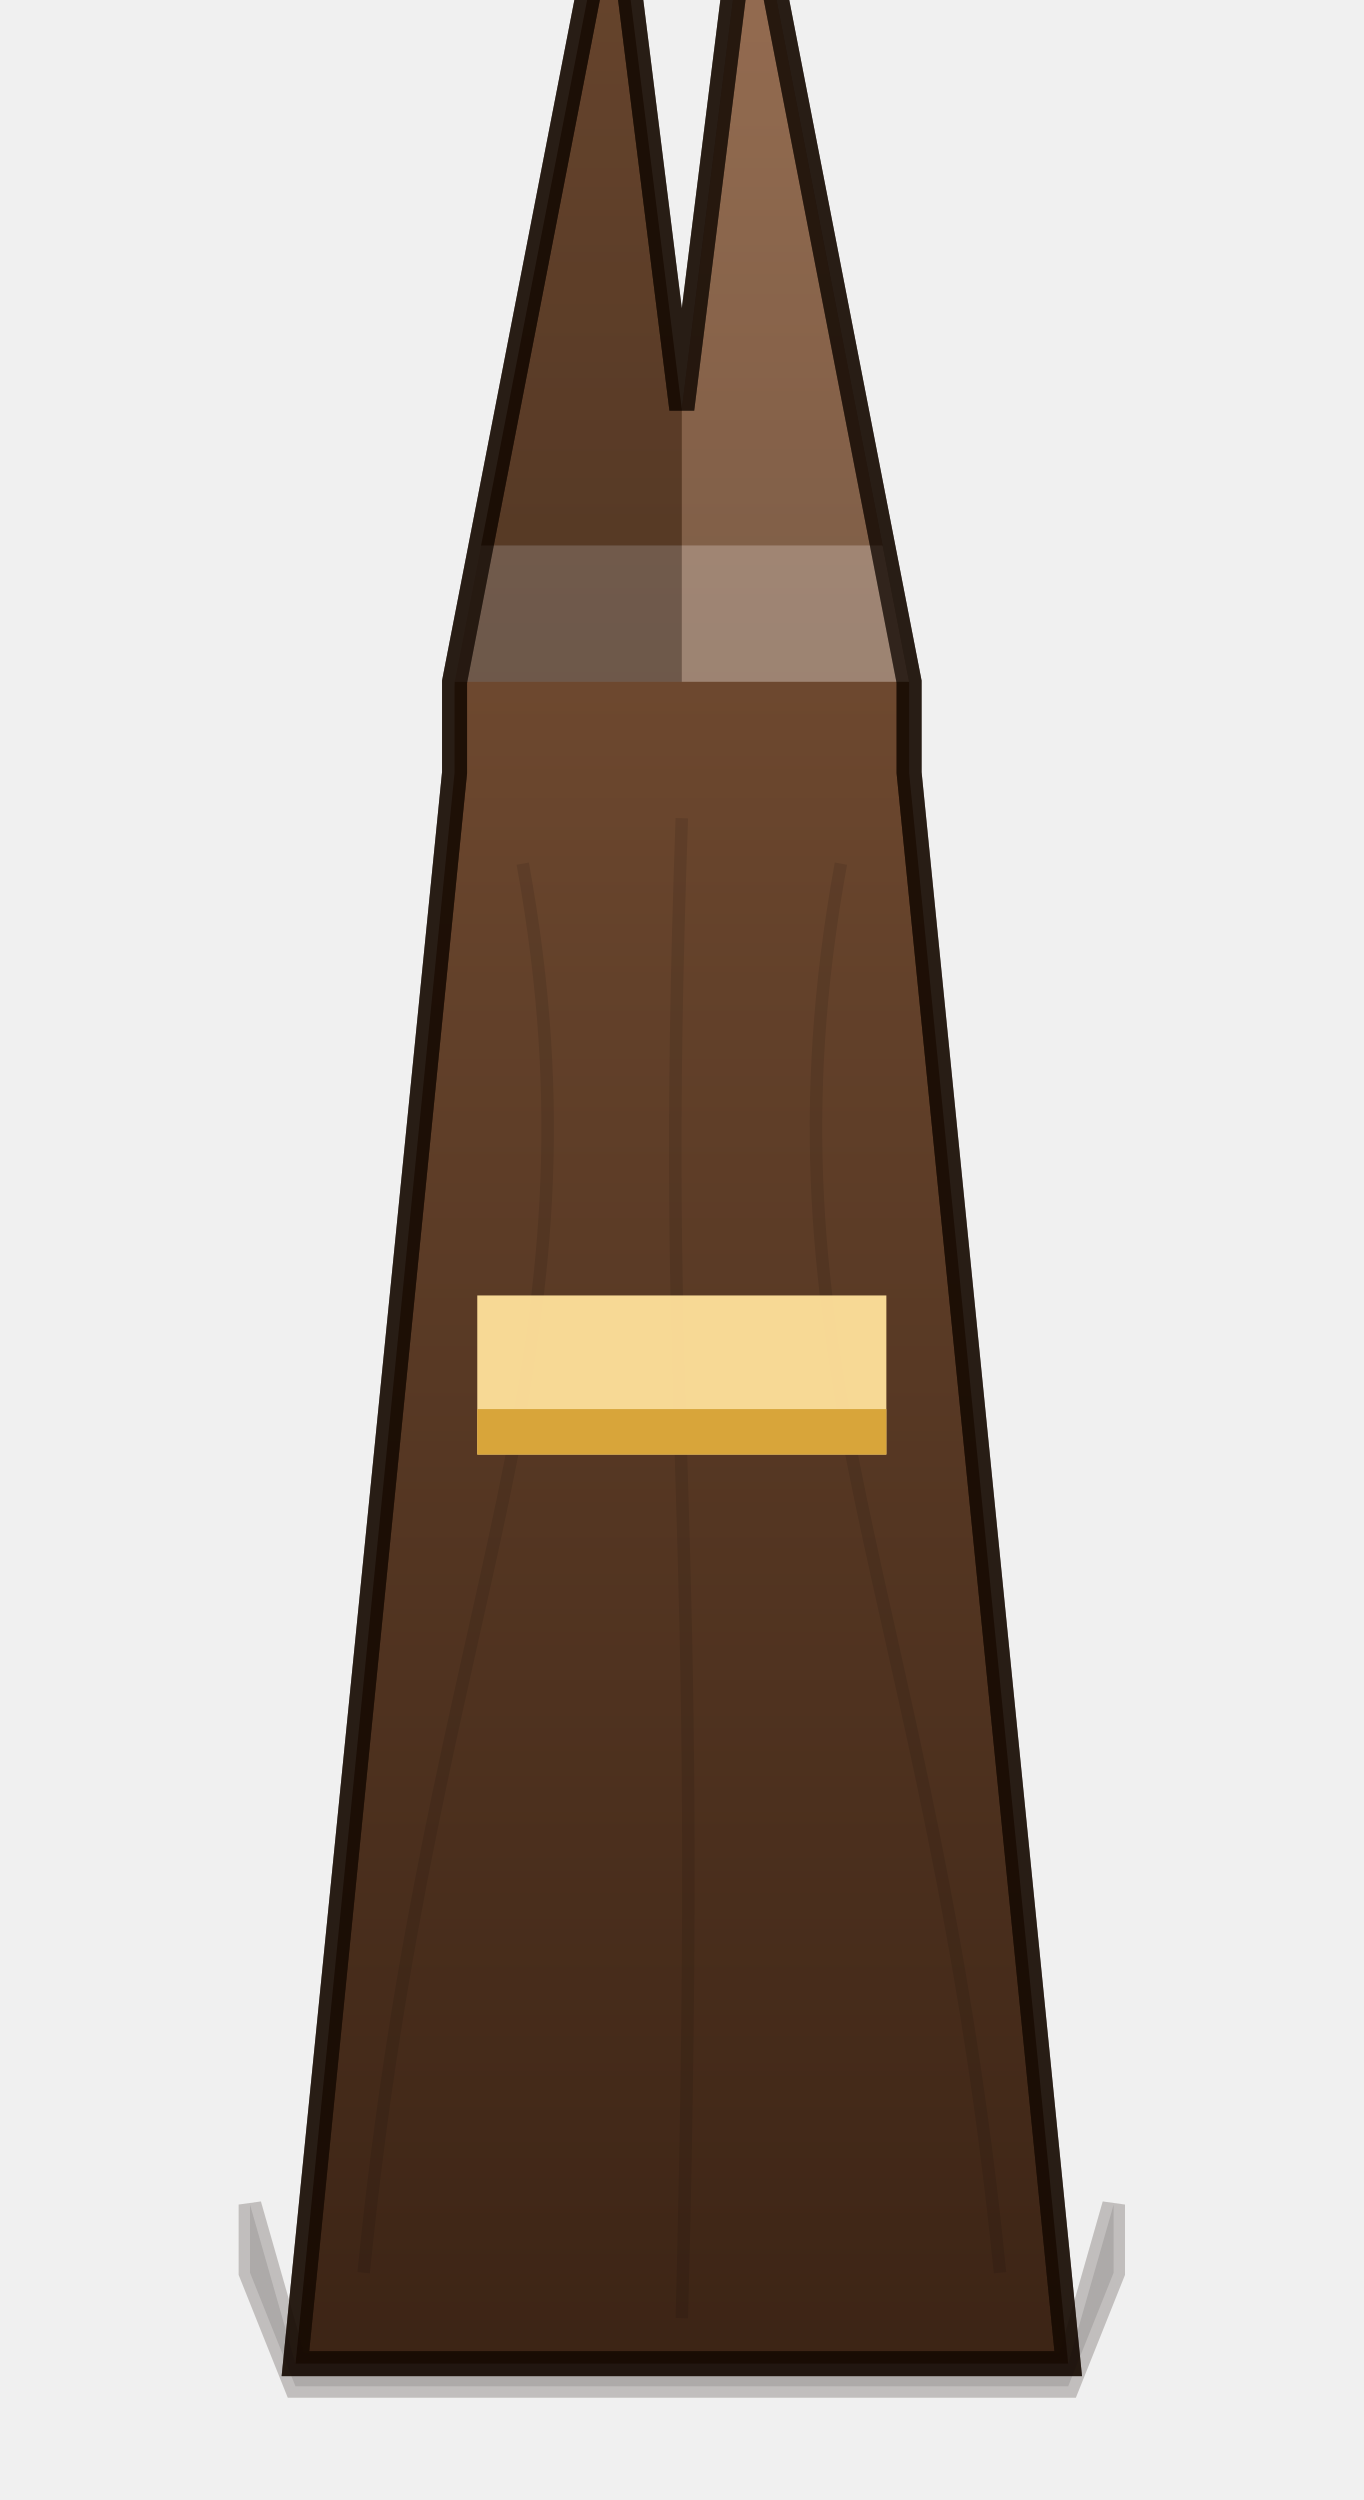
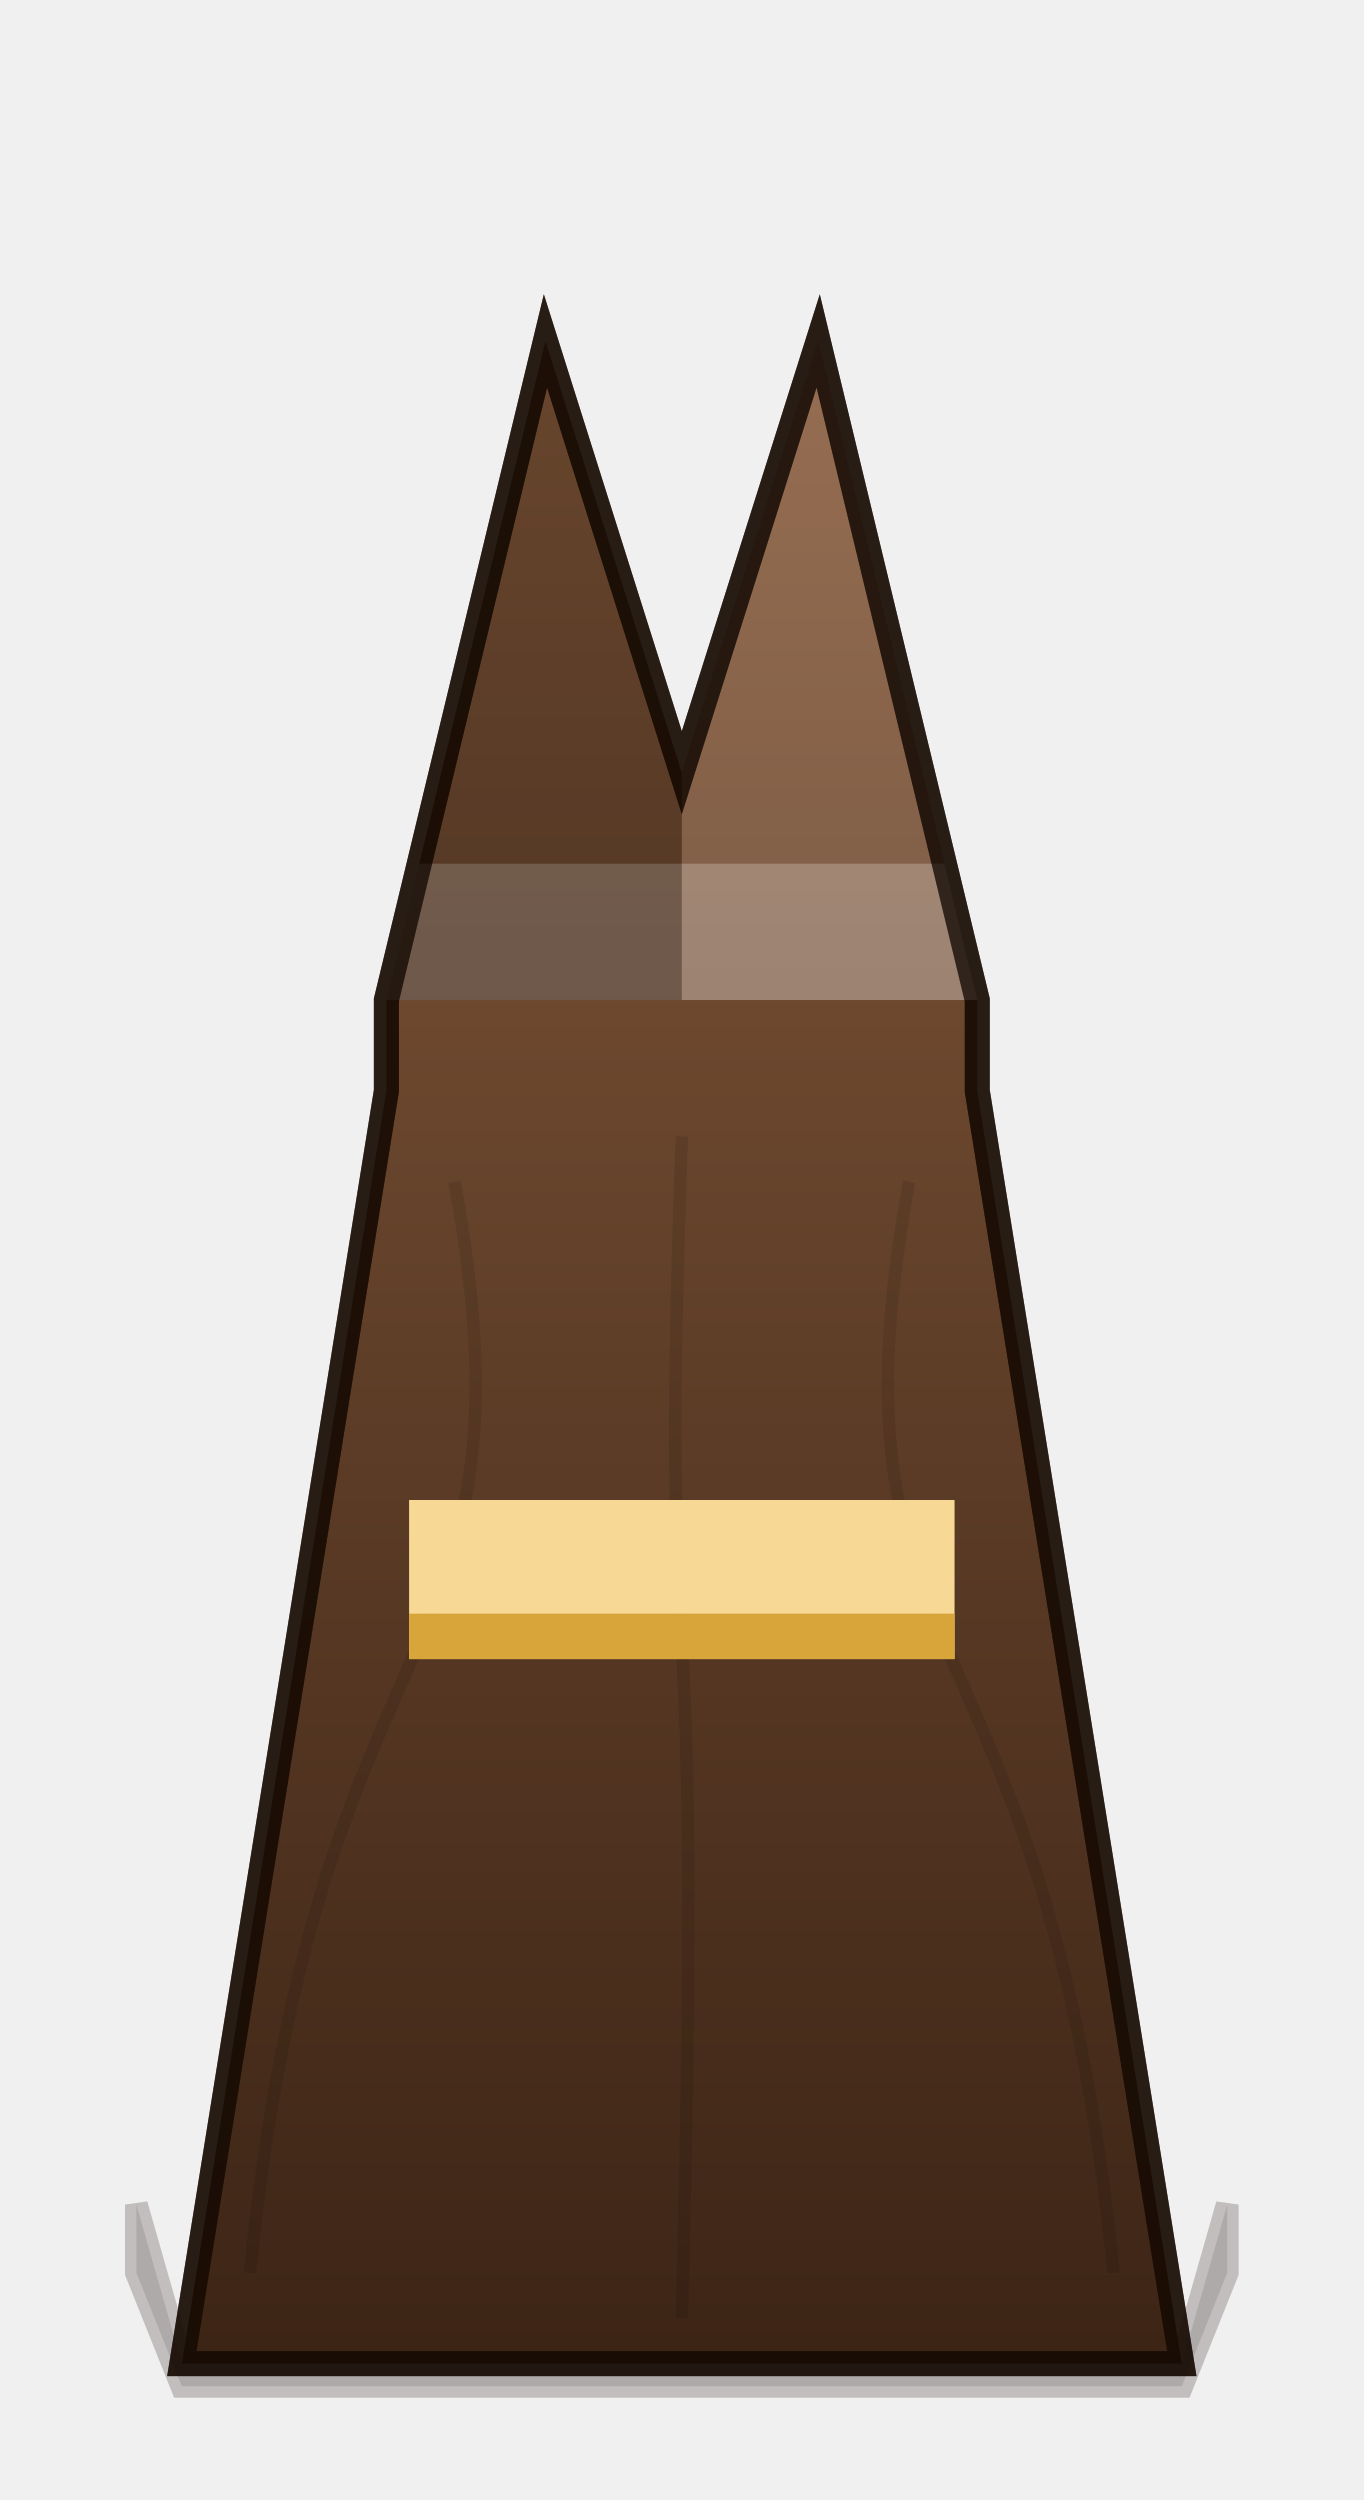
<svg xmlns="http://www.w3.org/2000/svg" viewBox="0 0 60 110" width="60" height="110">
  <defs>
    <linearGradient id="wood" x1="0" y1="0" x2="0" y2="1">
      <stop offset="0" stop-color="#8a5c3c" />
      <stop offset=".45" stop-color="#63412a" />
      <stop offset="1" stop-color="#3c2415" />
    </linearGradient>
    <clipPath id="sil">
-       <path d="M13,104 L20,34 L20,30 L27,-6 L30,18 L33,-6 L40,30 L40,34 L47,104 Z" />
+       <path d="M8,104 L17,48 L17,44 L24,15 L30,34 L36,15 L43,44 L43,48 L52,104 Z" />
    </clipPath>
  </defs>
-   <path d="M13,104 L20,34 L20,30 L27,-6 L30,18 L33,-6 L40,30 L40,34 L47,104 Z" fill="url(#wood)" stroke="rgba(24,12,4,.72)" stroke-width="1.1" />
+   <path d="M8,104 L17,48 L17,44 L24,15 L30,34 L36,15 L43,44 L43,48 L52,104 Z" fill="url(#wood)" stroke="rgba(24,12,4,.72)" stroke-width="1.1" />
  <g clip-path="url(#sil)">
-     <path d="M20,30 L13,104 L11,97 L18,24 Z" fill="#fff" opacity=".13" />
-     <path d="M40,30 L47,104 L49,97 L42,24 Z" fill="#000" opacity=".26" />
-     <path d="M20,30 L18,24 L42,24 L40,30 Z" fill="#fff" opacity=".24" />
-     <path d="M27,-6 L30,18 L30,30 L20,30 Z" fill="#000" opacity=".24" />
-     <path d="M33,-6 L30,18 L30,30 L40,30 Z" fill="#fff" opacity=".11" />
+     <path d="M17,44 L8,104 L6,97 L15,38 Z" fill="#fff" opacity=".13" />
+     <path d="M43,44 L52,104 L54,97 L45,38 Z" fill="#000" opacity=".26" />
+     <path d="M17,44 L15,38 L45,38 L43,44 Z" fill="#fff" opacity=".24" />
+     <path d="M24,15 L30,34 L30,44 L17,44 Z" fill="#000" opacity=".24" />
+     <path d="M36,15 L30,34 L30,44 L43,44 Z" fill="#fff" opacity=".11" />
    <g stroke="#000" stroke-width=".55" opacity=".10" fill="none">
-       <path d="M23,38 C27,60 19,70 16,100" />
-       <path d="M30,36 C29,64 31,64 30,102" />
-       <path d="M37,38 C33,60 41,70 44,100" />
+       <path d="M20,52 C24,74 14,70 11,100" />
+       <path d="M30,50 C29,78 31,64 30,102" />
+       <path d="M40,52 C36,74 46,70 49,100" />
    </g>
  </g>
-   <path d="M13,104 L20,34 L20,30 L27,-6 L30,18 L33,-6 L40,30 L40,34 L47,104 Z" fill="none" stroke="rgba(24,12,4,.72)" stroke-width="1.1" />
-   <path d="M21,57 L39,57 L39,64 L21,64 Z" fill="#ffe19a" opacity=".95" />
-   <path d="M21,62 L39,62 L39,64 L21,64 Z" fill="#d8a53a" />
-   <path d="M11,97 L13,104 L47,104 L49,97 L49,100 L47,105 L13,105 L11,100 Z" fill="#000" opacity=".3" stroke="rgba(24,12,4,.72)" stroke-width="1" />
+   <path d="M8,104 L17,48 L17,44 L24,15 L30,34 L36,15 L43,44 L43,48 L52,104 Z" fill="none" stroke="rgba(24,12,4,.72)" stroke-width="1.1" />
+   <path d="M18,66 L42,66 L42,73 L18,73 Z" fill="#ffe19a" opacity=".95" />
+   <path d="M18,71 L42,71 L42,73 L18,73 Z" fill="#d8a53a" />
+   <path d="M6,97 L8,104 L52,104 L54,97 L54,100 L52,105 L8,105 L6,100 Z" fill="#000" opacity=".3" stroke="rgba(24,12,4,.72)" stroke-width="1" />
</svg>
